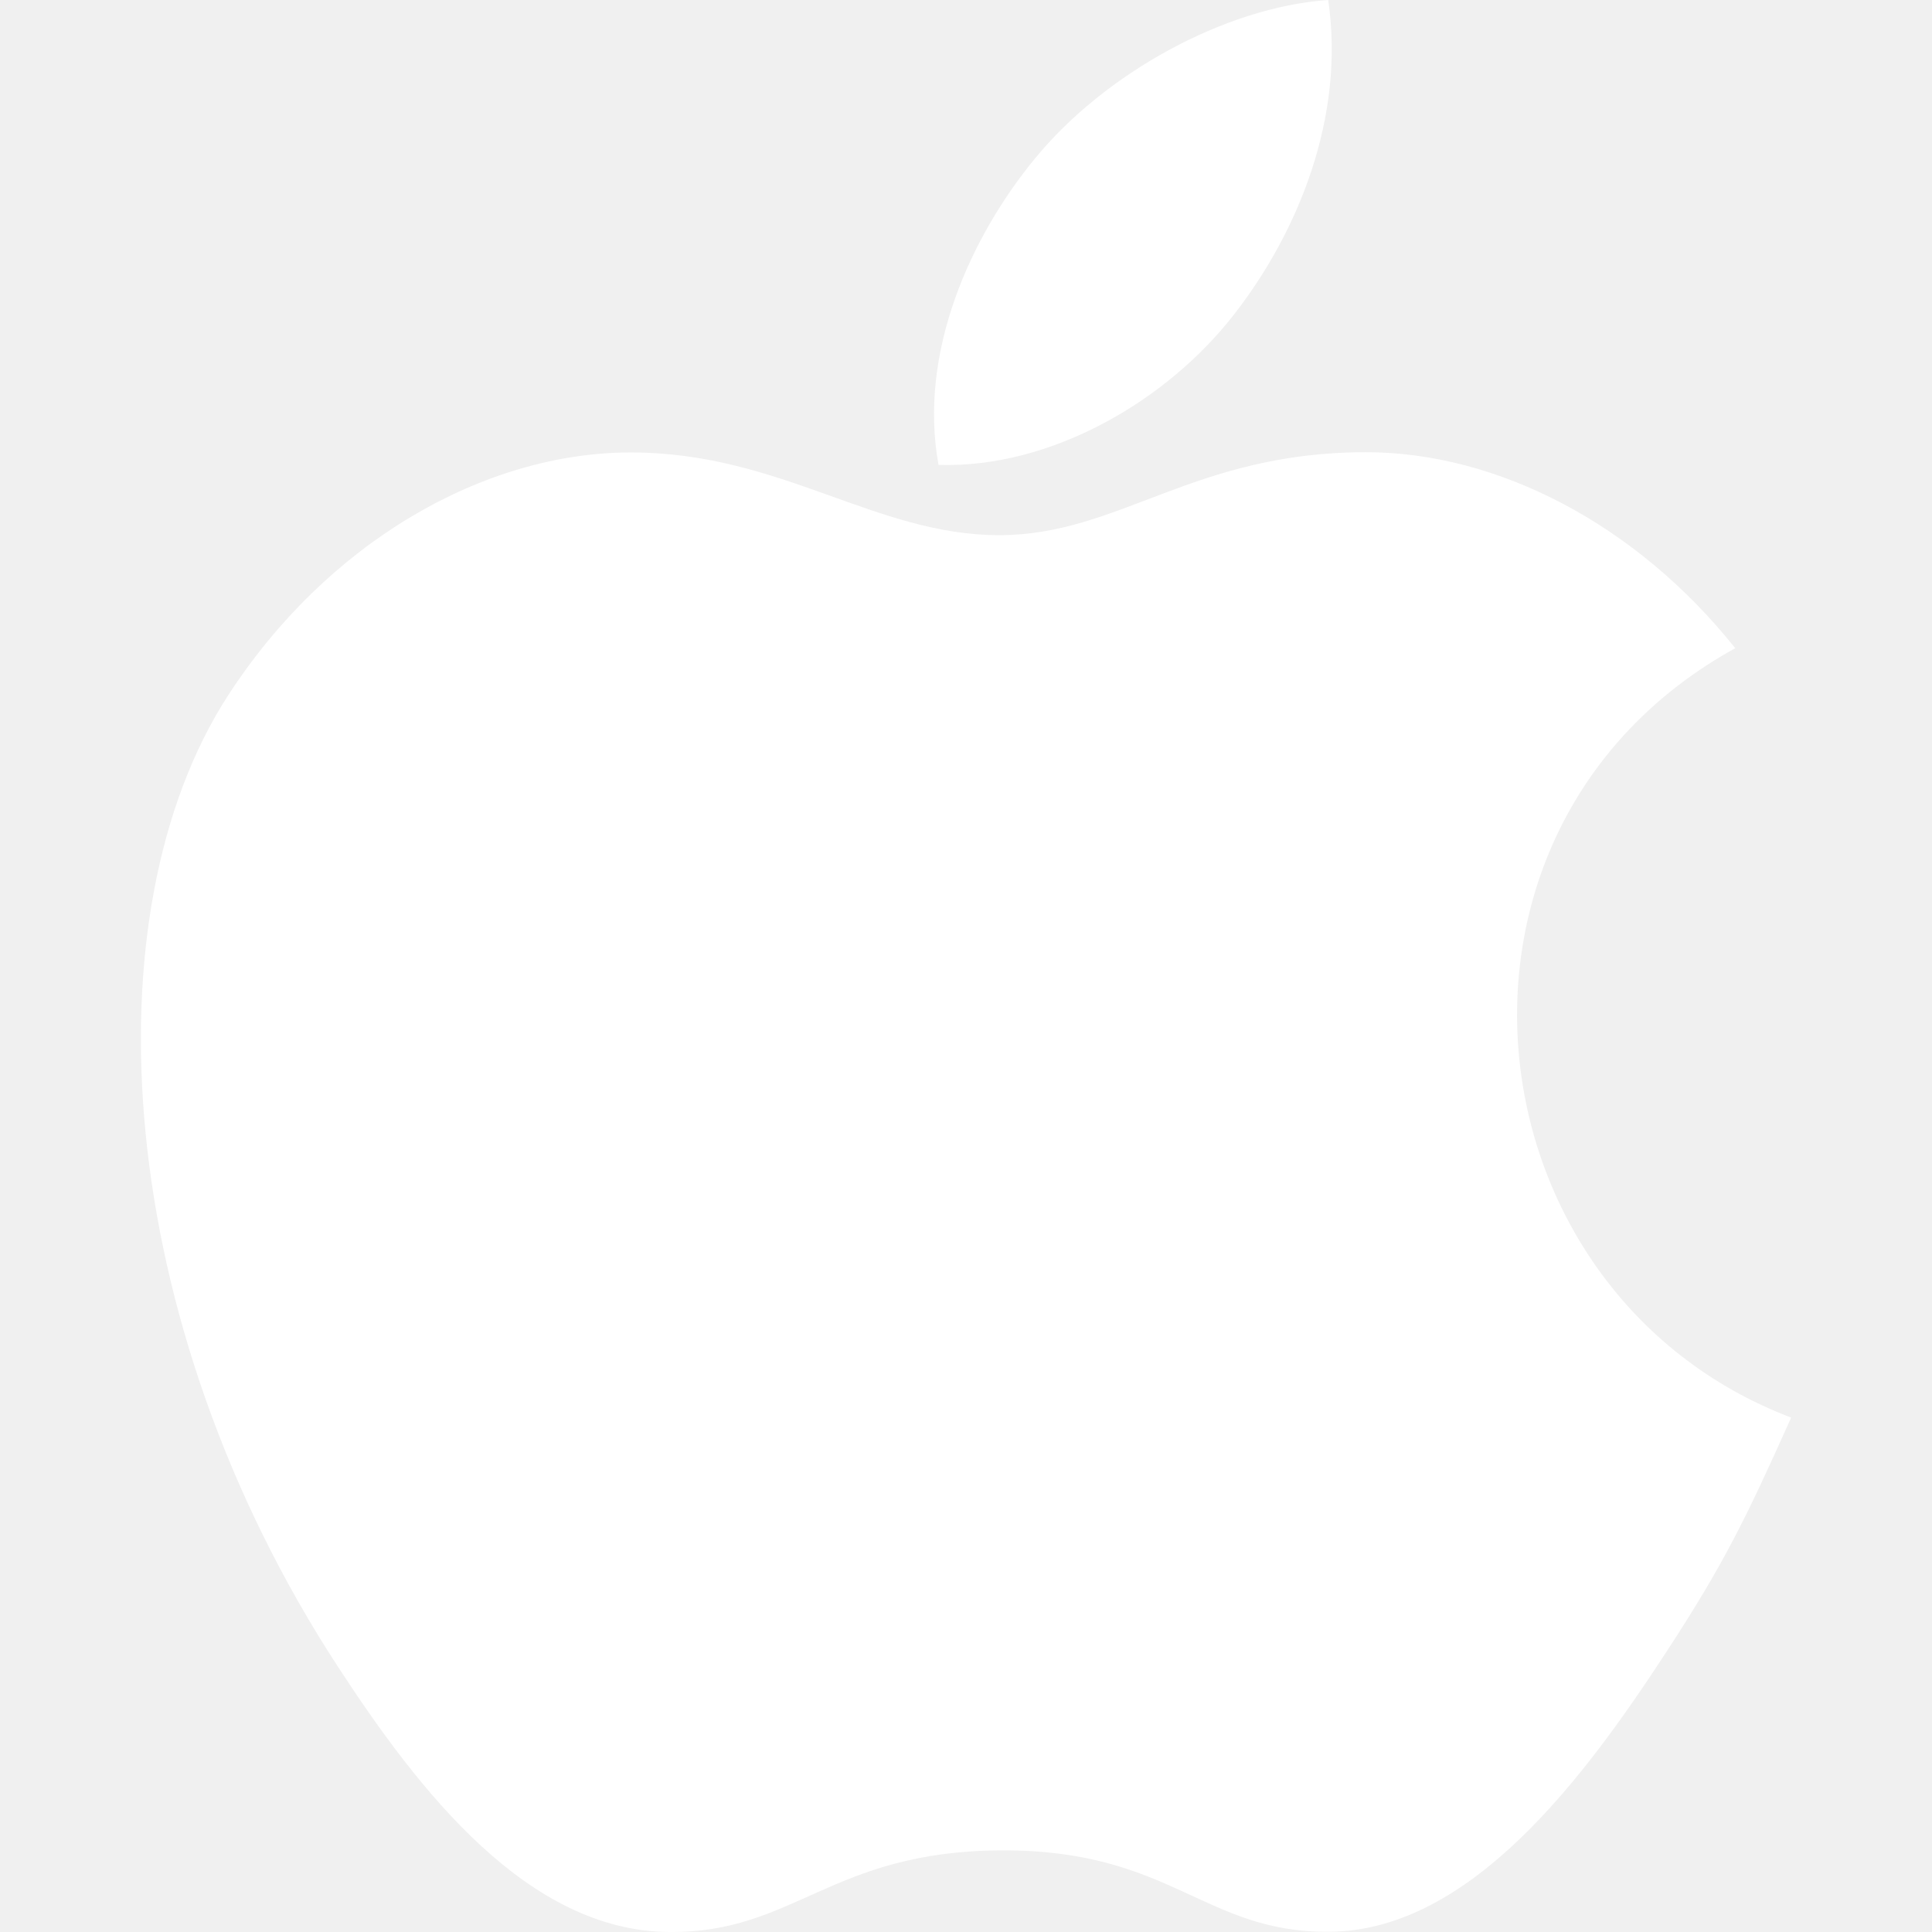
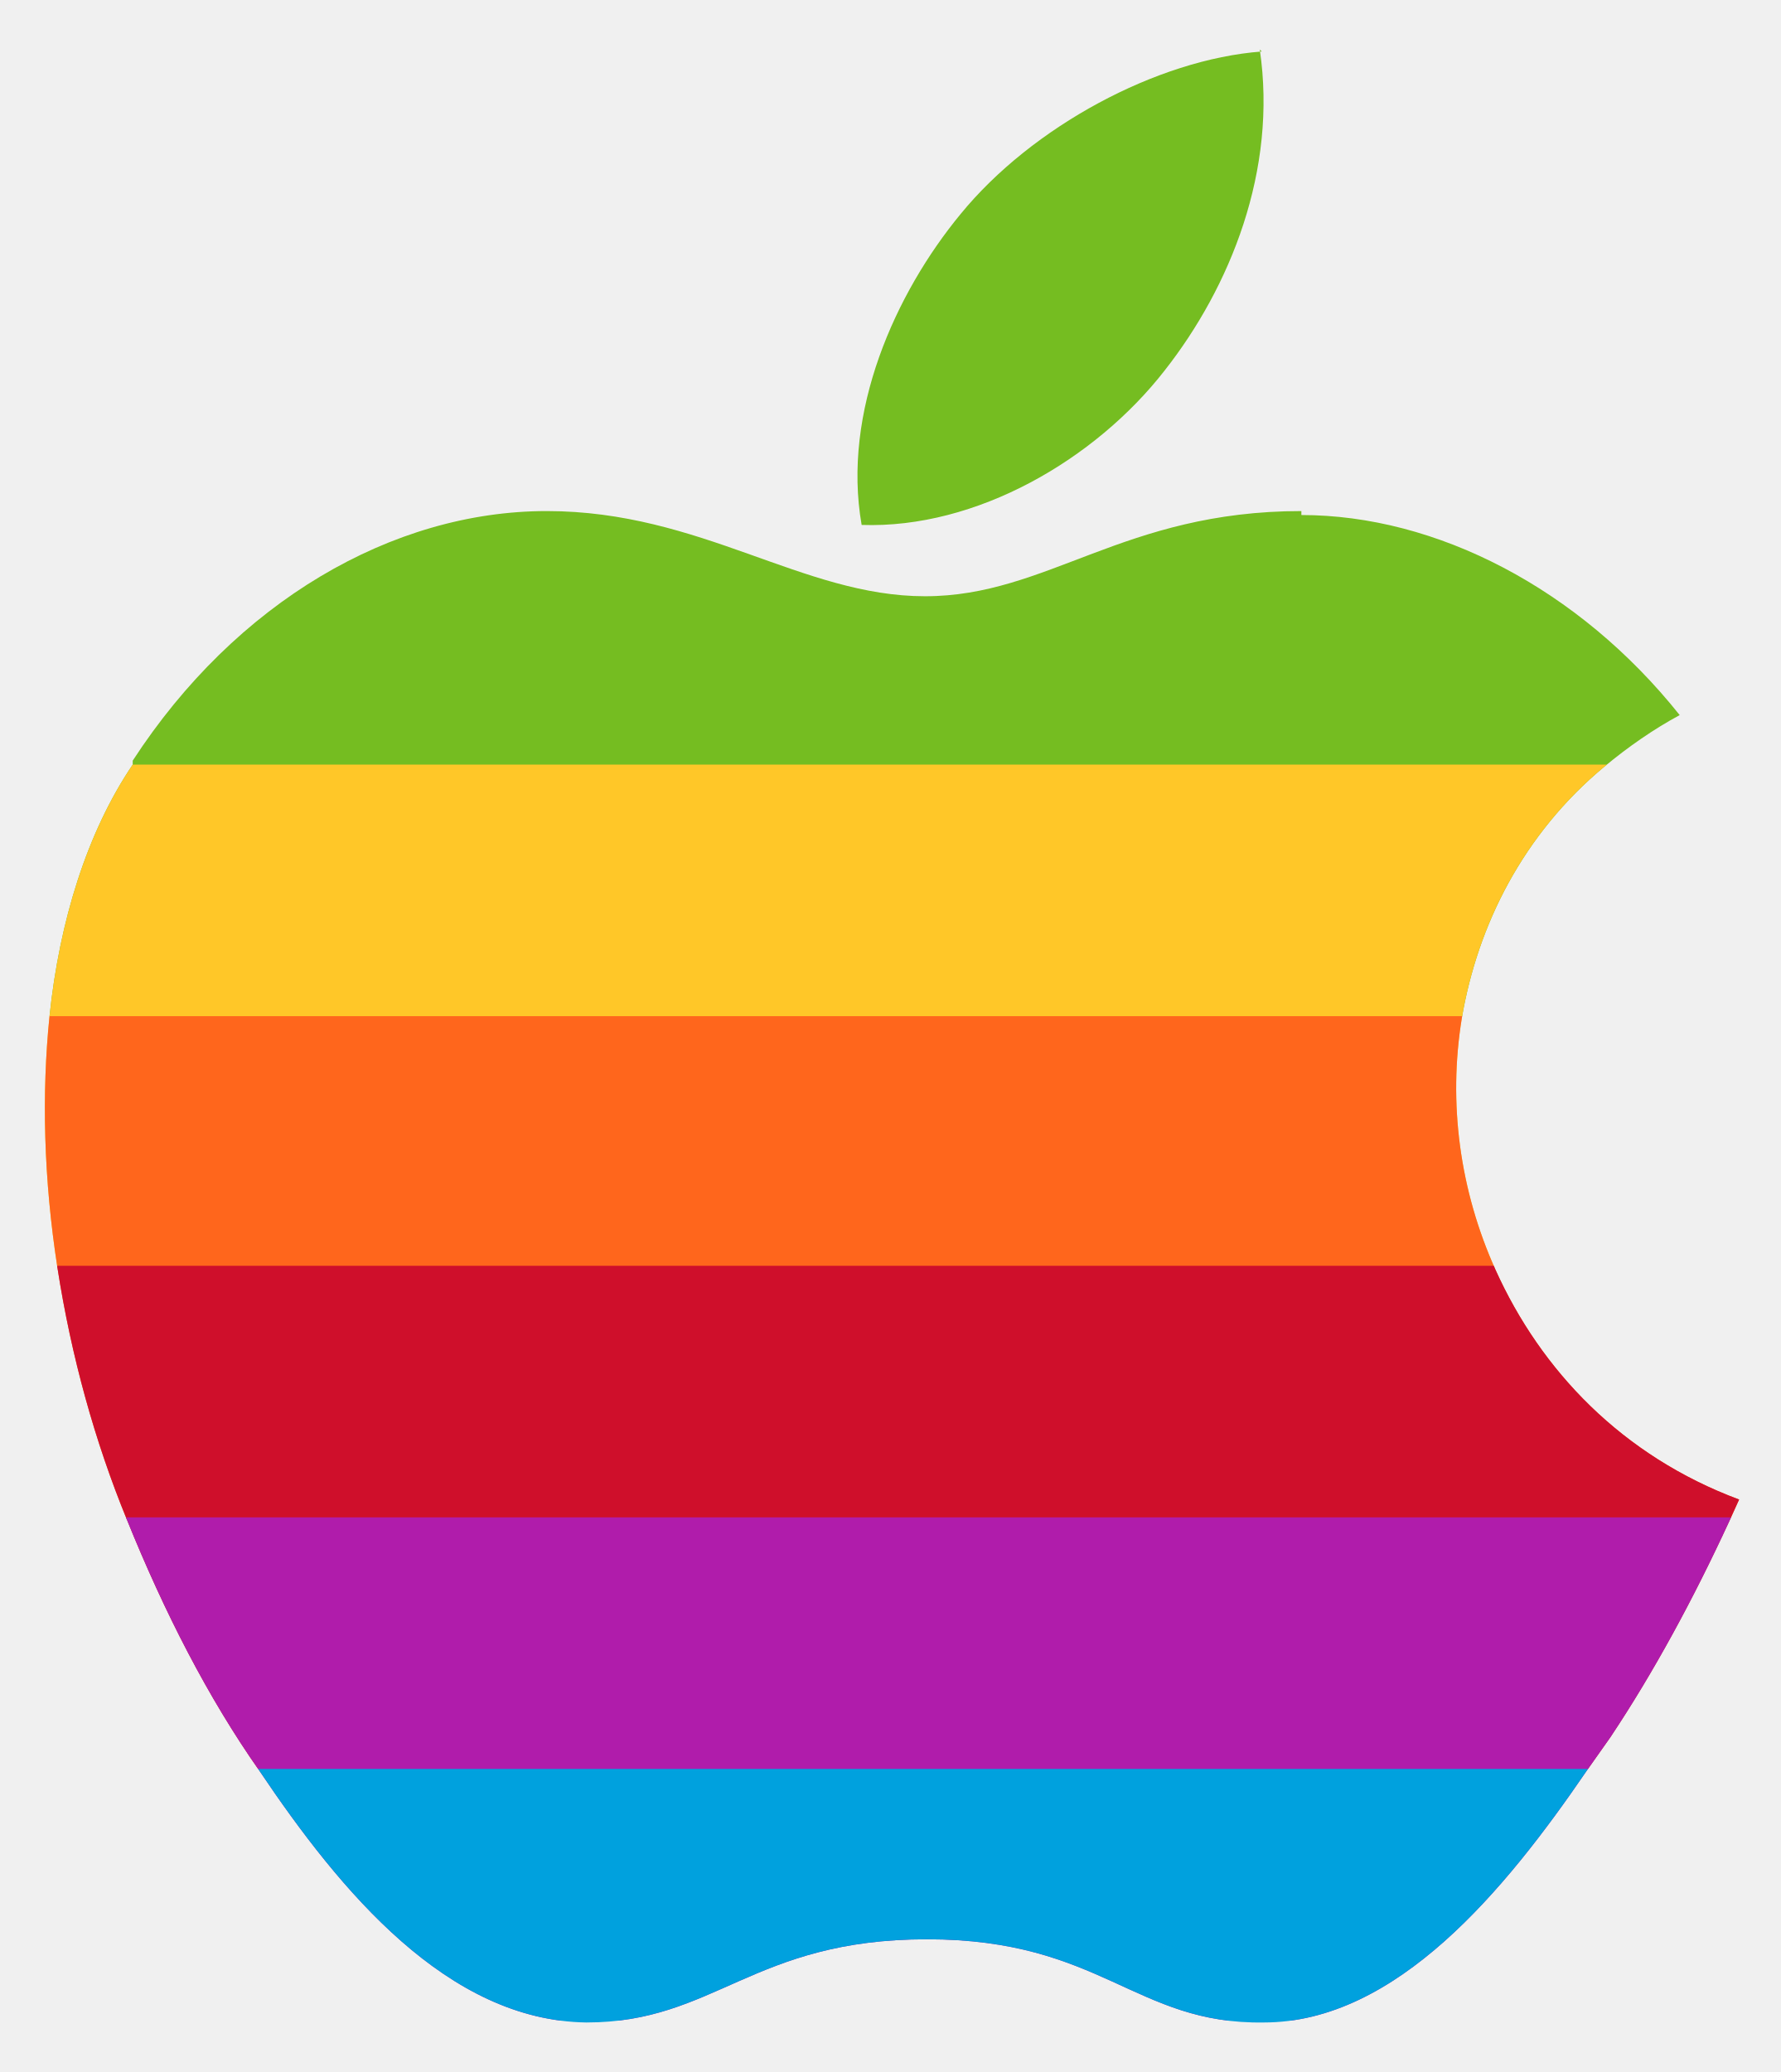
- <svg xmlns="http://www.w3.org/2000/svg" width="32" height="32" viewBox="0 0 32 32" fill="none">
-   <g clip-path="url(#clip0_603_3776)">
-     <path d="M21.999 0C20.293 0.118 18.299 1.21 17.137 2.632C16.077 3.922 15.205 5.838 15.545 7.7C17.409 7.758 19.335 6.64 20.451 5.194C21.495 3.848 22.285 1.944 21.999 0Z" fill="white" />
-     <path d="M28.741 10.736C27.103 8.682 24.801 7.49 22.627 7.49C19.757 7.49 18.543 8.864 16.549 8.864C14.493 8.864 12.931 7.494 10.449 7.494C8.011 7.494 5.415 8.984 3.769 11.532C1.455 15.12 1.851 21.866 5.601 27.612C6.943 29.668 8.735 31.98 11.079 32C13.165 32.02 13.753 30.662 16.579 30.648C19.405 30.632 19.941 32.018 22.023 31.996C24.369 31.978 26.259 29.416 27.601 27.36C28.563 25.886 28.921 25.144 29.667 23.48C24.241 21.414 23.371 13.698 28.741 10.736Z" fill="white" />
-   </g>
+ <svg xmlns="http://www.w3.org/2000/svg" id="Layer_1" version="1.1" viewBox="0 0 89.9 104.6">
  <defs>
-     <clipPath id="clip0_603_3776">
-       <rect width="32" height="32" fill="white" />
+     <style>
+       .st0 {
+         fill: none;
+       }
+ 
+       .st1 {
+         fill: #b01cab;
+       }
+ 
+       .st2 {
+         fill: #ff661c;
+       }
+ 
+       .st3 {
+         fill: #00a1de;
+       }
+ 
+       .st4 {
+         fill: #75bd21;
+       }
+ 
+       .st5 {
+         fill: #cf0f2b;
+       }
+ 
+       .st6 {
+         fill: #ffc728;
+       }
+ 
+       .st7 {
+         clip-path: url(#clippath);
+       }
+     </style>
+     <clipPath id="clippath">
+       <path class="st0" d="M63.7,2.6c-5.3.4-11.6,3.8-15.2,8.2-3.3,4-6,10-5,15.7,5.8.2,11.8-3.3,15.3-7.8,3.3-4.2,5.7-10.1,4.8-16.2M65.7,25.8c-9,0-12.8,4.3-19,4.3s-11.3-4.3-19.1-4.3-15.7,4.6-20.9,12.6v.2c-2.3,3.4-3.7,7.9-4.2,12.7-.4,3.9-.3,8.2.4,12.7.7,4.5,1.9,8.8,3.5,12.7,1.9,4.7,4.1,9,6.7,12.7,4.1,6.1,9.5,12.6,16.5,12.7,6.5,0,8.4-4.2,17.2-4.2,8.8,0,10.5,4.3,17,4.2,6.7,0,12.2-6.7,16.3-12.7l1.2-1.7c2.2-3.3,4.2-7,6-10.9l.5-1.1c-5.9-2.2-10-6.5-12.3-11.6-1.8-4-2.4-8.4-1.7-12.7.8-4.7,3.1-9.3,7.2-12.7,1.2-1,2.5-1.9,3.8-2.6-5.1-6.4-12.3-10.1-19.1-10.1h0Z" />
    </clipPath>
  </defs>
+   <g class="st7">
+     <g>
+       <path class="st4" d="M-10.5-10.1h110.8v61.4H-10.5V-10.1Z" />
+       <path class="st6" d="M-10.5,38.6h110.8v25.4H-10.5v-25.4Z" />
+       <path class="st2" d="M-10.5,51.3h110.8v25.4H-10.5v-25.4Z" />
+       <path class="st5" d="M-10.5,63.9h110.8v25.4H-10.5v-25.4Z" />
+       <path class="st1" d="M-10.5,76.6h110.8v25.4H-10.5v-25.4Z" />
+       <path class="st3" d="M-10.5,89.3h110.8v25.4H-10.5v-25.4Z" />
+     </g>
+   </g>
</svg>
